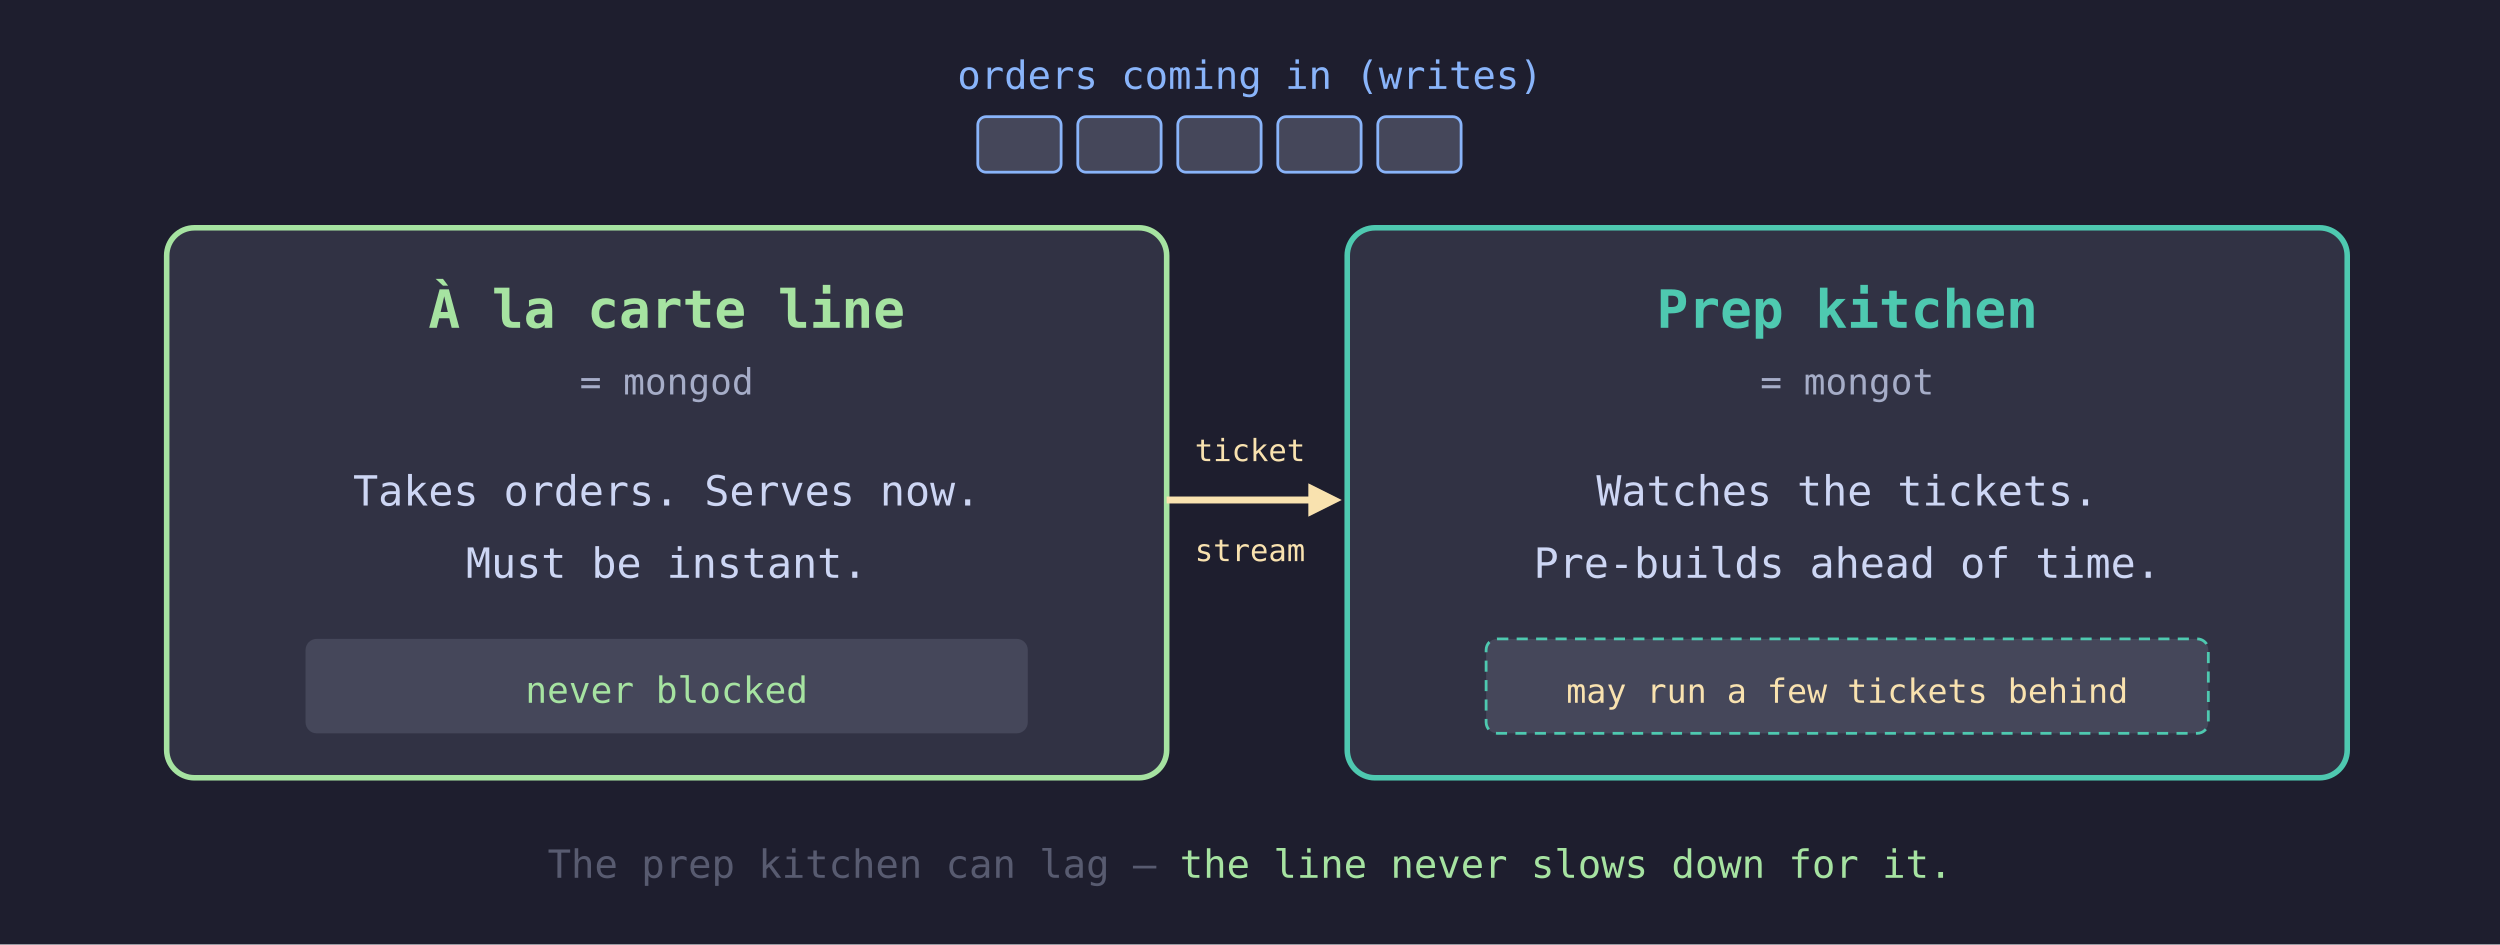
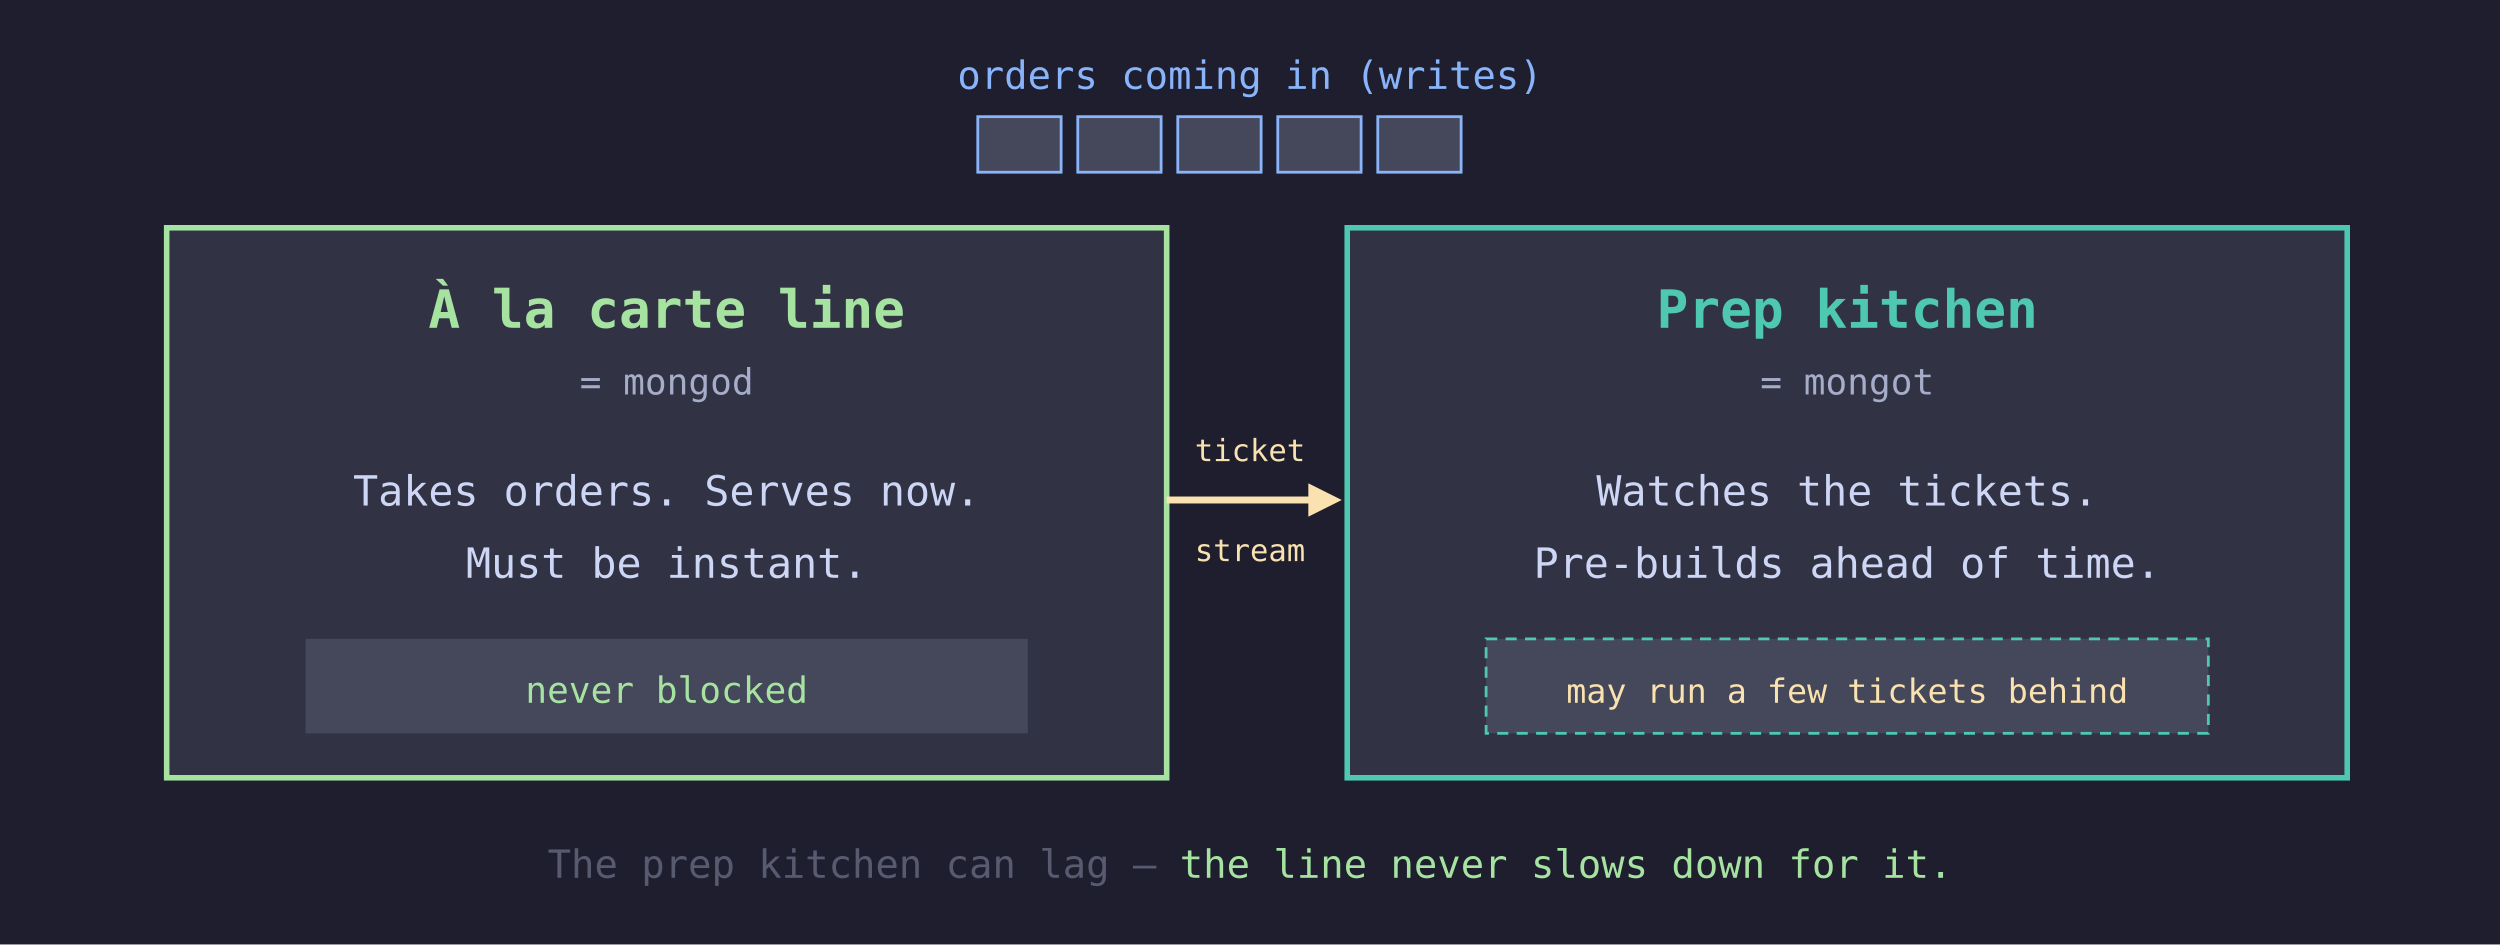
<svg xmlns="http://www.w3.org/2000/svg" viewBox="0 0 900 340" font-family="monospace">
  <rect width="900" height="340" fill="#1e1e2e" />
  <text x="450" y="32" fill="#89b4fa" font-size="14" text-anchor="middle">orders coming in  (writes)</text>
  <g fill="#45475a" stroke="#89b4fa" stroke-width="1">
-     <rect x="352" y="42" width="30" height="20" rx="3" />
-     <rect x="388" y="42" width="30" height="20" rx="3" />
-     <rect x="424" y="42" width="30" height="20" rx="3" />
-     <rect x="460" y="42" width="30" height="20" rx="3" />
-     <rect x="496" y="42" width="30" height="20" rx="3" />
+     <rect x="352" y="42" width="30" height="20" />
+     <rect x="388" y="42" width="30" height="20" />
+     <rect x="424" y="42" width="30" height="20" />
+     <rect x="460" y="42" width="30" height="20" />
+     <rect x="496" y="42" width="30" height="20" />
  </g>
-   <rect x="60" y="82" width="360" height="198" fill="#313244" rx="10" stroke="#a6e3a1" stroke-width="2" />
+   <rect x="60" y="82" width="360" height="198" fill="#313244" stroke="#a6e3a1" stroke-width="2" />
  <text x="240" y="118" fill="#a6e3a1" font-size="19" text-anchor="middle" font-weight="bold">À la carte line</text>
  <text x="240" y="142" fill="#a6adc8" font-size="13" text-anchor="middle">= mongod</text>
  <text x="240" y="182" fill="#cdd6f4" font-size="15" text-anchor="middle">Takes orders. Serves now.</text>
  <text x="240" y="208" fill="#cdd6f4" font-size="15" text-anchor="middle">Must be instant.</text>
-   <rect x="110" y="230" width="260" height="34" fill="#45475a" rx="4" />
+   <rect x="110" y="230" width="260" height="34" fill="#45475a" />
  <text x="240" y="253" fill="#a6e3a1" font-size="13" text-anchor="middle">never blocked</text>
  <line x1="420" y1="180" x2="475" y2="180" stroke="#f9e2af" stroke-width="2.5" />
  <polygon points="483,180 471,174 471,186" fill="#f9e2af" />
  <text x="450" y="166" fill="#f9e2af" font-size="11" text-anchor="middle">ticket</text>
  <text x="450" y="202" fill="#f9e2af" font-size="11" text-anchor="middle">stream</text>
-   <rect x="485" y="82" width="360" height="198" fill="#313244" rx="10" stroke="#4EC9B0" stroke-width="2" />
+   <rect x="485" y="82" width="360" height="198" fill="#313244" stroke="#4EC9B0" stroke-width="2" />
  <text x="665" y="118" fill="#4EC9B0" font-size="19" text-anchor="middle" font-weight="bold">Prep kitchen</text>
  <text x="665" y="142" fill="#a6adc8" font-size="13" text-anchor="middle">= mongot</text>
  <text x="665" y="182" fill="#cdd6f4" font-size="15" text-anchor="middle">Watches the tickets.</text>
  <text x="665" y="208" fill="#cdd6f4" font-size="15" text-anchor="middle">Pre-builds ahead of time.</text>
-   <rect x="535" y="230" width="260" height="34" fill="#45475a" rx="4" stroke="#4EC9B0" stroke-width="1" stroke-dasharray="4,3" />
+   <rect x="535" y="230" width="260" height="34" fill="#45475a" stroke="#4EC9B0" stroke-width="1" stroke-dasharray="4,3" />
  <text x="665" y="253" fill="#f9e2af" font-size="12" text-anchor="middle">may run a few tickets behind</text>
  <text x="450" y="316" fill="#585b70" font-size="14" text-anchor="middle">The prep kitchen can lag — <tspan fill="#a6e3a1">the line never slows down for it.</tspan>
  </text>
</svg>
